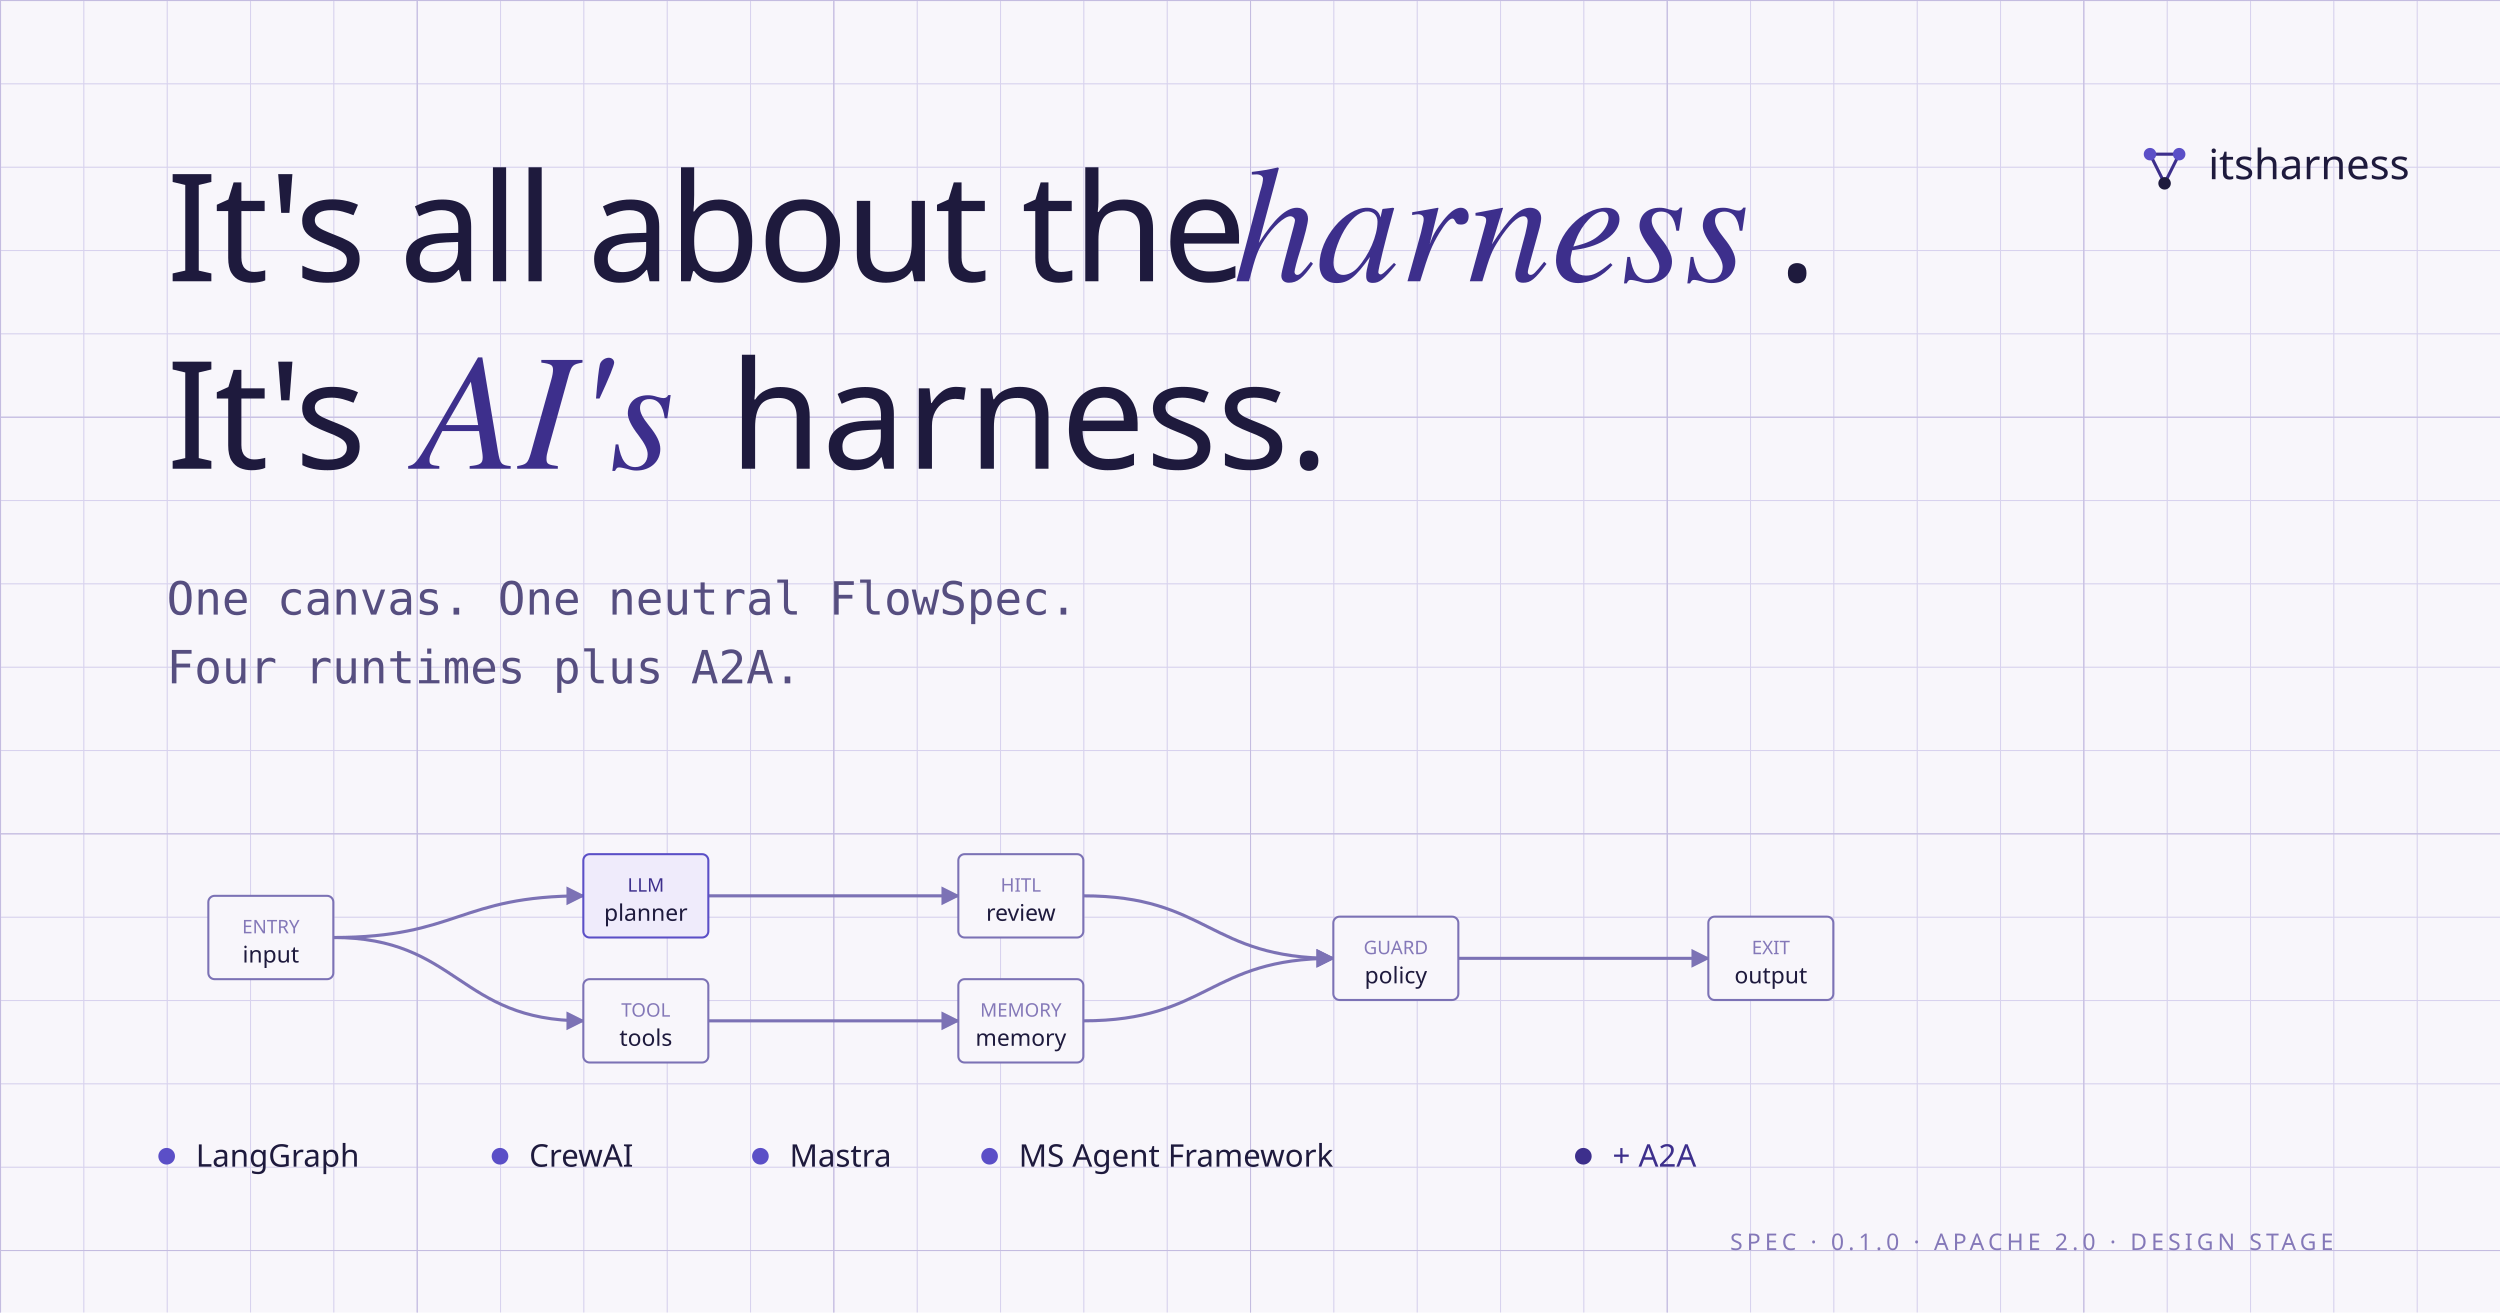
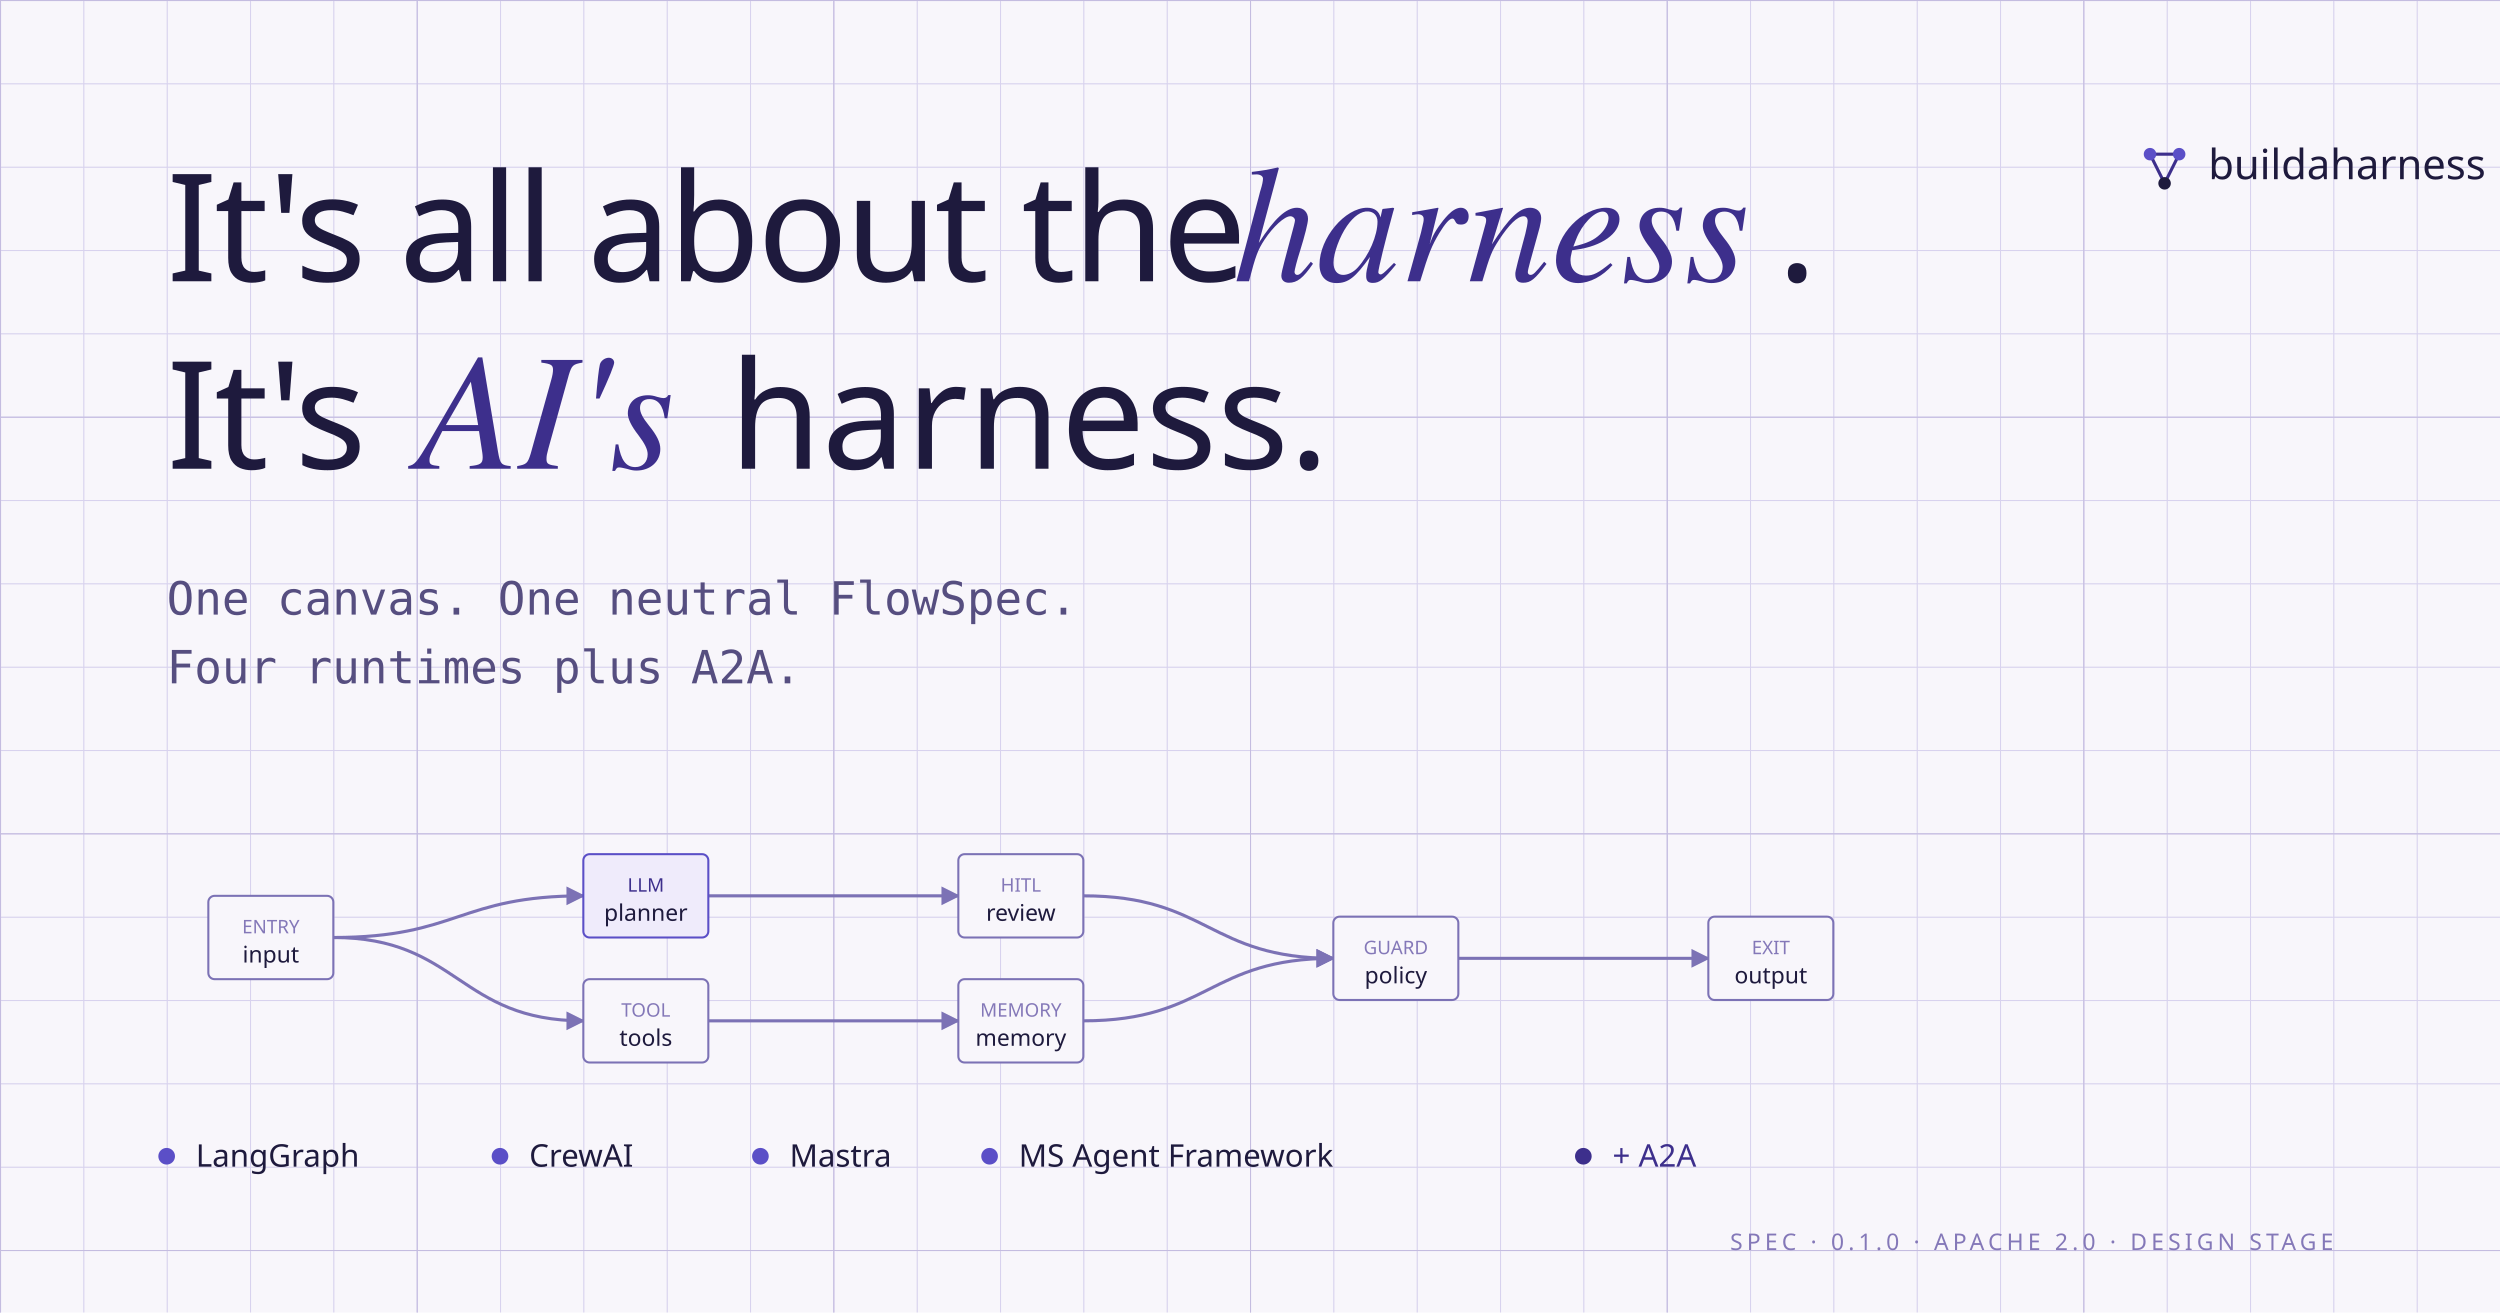
<svg xmlns="http://www.w3.org/2000/svg" viewBox="0 0 1200 630" width="1200" height="630">
  <defs>
    <pattern id="grid" width="40" height="40" patternUnits="userSpaceOnUse">
      <path d="M 40 0 L 0 0 0 40" fill="none" stroke="#D8D2EE" stroke-width="1" />
    </pattern>
    <pattern id="grid-strong" width="200" height="200" patternUnits="userSpaceOnUse">
      <path d="M 200 0 L 0 0 0 200" fill="none" stroke="#C4BCE0" stroke-width="1" />
    </pattern>
    <marker id="arrow" viewBox="0 0 10 10" refX="9" refY="5" markerWidth="6" markerHeight="6" orient="auto-start-reverse">
      <path d="M0 0 L10 5 L0 10 z" fill="#7C72B5" />
    </marker>
  </defs>
  <rect width="1200" height="630" fill="#F8F6FB" />
  <rect width="1200" height="630" fill="url(#grid)" />
  <rect width="1200" height="630" fill="url(#grid-strong)" />
  <text x="80" y="135" font-family="IBM Plex Sans, sans-serif" font-weight="300" font-size="72" fill="#1E1A3D" letter-spacing="-1.5">It's all about the</text>
  <text x="592" y="135" font-family="Instrument Serif, Times, serif" font-style="italic" font-size="80" fill="#3D2F8C">harness</text>
  <text x="853" y="135" font-family="IBM Plex Sans, sans-serif" font-weight="300" font-size="72" fill="#1E1A3D">.</text>
  <text x="80" y="225" font-family="IBM Plex Sans, sans-serif" font-weight="300" font-size="72" fill="#1E1A3D" letter-spacing="-1.5">It's</text>
  <text x="200" y="225" font-family="Instrument Serif, Times, serif" font-style="italic" font-size="80" fill="#3D2F8C">AI's</text>
  <text x="350" y="225" font-family="IBM Plex Sans, sans-serif" font-weight="300" font-size="72" fill="#1E1A3D">harness.</text>
  <text x="80" y="295" font-family="IBM Plex Mono, monospace" font-size="22" fill="#564E80" letter-spacing="0">One canvas. One neutral FlowSpec.</text>
  <text x="80" y="328" font-family="IBM Plex Mono, monospace" font-size="22" fill="#564E80">Four runtimes plus A2A.</text>
  <g transform="translate(80, 400)">
    <path d="M 80 50 C 140 50, 140 30, 200 30" fill="none" stroke="#7C72B5" stroke-width="1.5" marker-end="url(#arrow)" />
    <path d="M 80 50 C 140 50, 140 90, 200 90" fill="none" stroke="#7C72B5" stroke-width="1.5" marker-end="url(#arrow)" />
    <path d="M 260 30 C 320 30, 320 30, 380 30" fill="none" stroke="#7C72B5" stroke-width="1.5" marker-end="url(#arrow)" />
    <path d="M 260 90 C 320 90, 320 90, 380 90" fill="none" stroke="#7C72B5" stroke-width="1.5" marker-end="url(#arrow)" />
    <path d="M 440 30 C 500 30, 500 60, 560 60" fill="none" stroke="#7C72B5" stroke-width="1.5" marker-end="url(#arrow)" />
    <path d="M 440 90 C 500 90, 500 60, 560 60" fill="none" stroke="#7C72B5" stroke-width="1.5" marker-end="url(#arrow)" />
    <path d="M 620 60 C 680 60, 680 60, 740 60" fill="none" stroke="#7C72B5" stroke-width="1.5" marker-end="url(#arrow)" />
    <g>
      <rect x="20" y="30" width="60" height="40" rx="3" fill="#F8F6FB" stroke="#7C72B5" />
      <text x="50" y="48" text-anchor="middle" font-family="IBM Plex Mono" font-size="9" fill="#8478B8">ENTRY</text>
      <text x="50" y="62" text-anchor="middle" font-family="IBM Plex Mono" font-size="11" fill="#1E1A3D" font-weight="500">input</text>
    </g>
    <g>
      <rect x="200" y="10" width="60" height="40" rx="3" fill="#EFEBFB" stroke="#5B4FC7" />
      <text x="230" y="28" text-anchor="middle" font-family="IBM Plex Mono" font-size="9" fill="#3D2F8C">LLM</text>
      <text x="230" y="42" text-anchor="middle" font-family="IBM Plex Mono" font-size="11" fill="#1E1A3D" font-weight="500">planner</text>
    </g>
    <g>
      <rect x="200" y="70" width="60" height="40" rx="3" fill="#F8F6FB" stroke="#7C72B5" />
      <text x="230" y="88" text-anchor="middle" font-family="IBM Plex Mono" font-size="9" fill="#8478B8">TOOL</text>
      <text x="230" y="102" text-anchor="middle" font-family="IBM Plex Mono" font-size="11" fill="#1E1A3D" font-weight="500">tools</text>
    </g>
    <g>
      <rect x="380" y="10" width="60" height="40" rx="3" fill="#F8F6FB" stroke="#7C72B5" />
      <text x="410" y="28" text-anchor="middle" font-family="IBM Plex Mono" font-size="9" fill="#8478B8">HITL</text>
      <text x="410" y="42" text-anchor="middle" font-family="IBM Plex Mono" font-size="11" fill="#1E1A3D" font-weight="500">review</text>
    </g>
    <g>
      <rect x="380" y="70" width="60" height="40" rx="3" fill="#F8F6FB" stroke="#7C72B5" />
      <text x="410" y="88" text-anchor="middle" font-family="IBM Plex Mono" font-size="9" fill="#8478B8">MEMORY</text>
      <text x="410" y="102" text-anchor="middle" font-family="IBM Plex Mono" font-size="11" fill="#1E1A3D" font-weight="500">memory</text>
    </g>
    <g>
      <rect x="560" y="40" width="60" height="40" rx="3" fill="#F8F6FB" stroke="#7C72B5" />
      <text x="590" y="58" text-anchor="middle" font-family="IBM Plex Mono" font-size="9" fill="#8478B8">GUARD</text>
      <text x="590" y="72" text-anchor="middle" font-family="IBM Plex Mono" font-size="11" fill="#1E1A3D" font-weight="500">policy</text>
    </g>
    <g>
      <rect x="740" y="40" width="60" height="40" rx="3" fill="#F8F6FB" stroke="#7C72B5" />
      <text x="770" y="58" text-anchor="middle" font-family="IBM Plex Mono" font-size="9" fill="#8478B8">EXIT</text>
      <text x="770" y="72" text-anchor="middle" font-family="IBM Plex Mono" font-size="11" fill="#1E1A3D" font-weight="500">output</text>
    </g>
  </g>
  <g transform="translate(80, 555)">
    <g>
      <circle cx="0" cy="0" r="4" fill="#5B4FC7" />
      <text x="14" y="5" font-family="IBM Plex Mono" font-size="15" fill="#1E1A3D" font-weight="500">LangGraph</text>
    </g>
    <g transform="translate(160, 0)">
      <circle cx="0" cy="0" r="4" fill="#5B4FC7" />
      <text x="14" y="5" font-family="IBM Plex Mono" font-size="15" fill="#1E1A3D" font-weight="500">CrewAI</text>
    </g>
    <g transform="translate(285, 0)">
      <circle cx="0" cy="0" r="4" fill="#5B4FC7" />
      <text x="14" y="5" font-family="IBM Plex Mono" font-size="15" fill="#1E1A3D" font-weight="500">Mastra</text>
    </g>
    <g transform="translate(395, 0)">
      <circle cx="0" cy="0" r="4" fill="#5B4FC7" />
      <text x="14" y="5" font-family="IBM Plex Mono" font-size="15" fill="#1E1A3D" font-weight="500">MS Agent Framework</text>
    </g>
    <g transform="translate(680, 0)">
      <circle cx="0" cy="0" r="4" fill="#3D2F8C" />
      <text x="14" y="5" font-family="IBM Plex Mono" font-size="15" fill="#3D2F8C" font-weight="500">+ A2A</text>
    </g>
  </g>
  <g transform="translate(1040, 80)">
    <line x1="-8" y1="-6" x2="6" y2="-6" stroke="#3D2F8C" stroke-width="1.5" />
    <line x1="-8" y1="-6" x2="-1" y2="8" stroke="#3D2F8C" stroke-width="1.5" />
    <line x1="6" y1="-6" x2="-1" y2="8" stroke="#3D2F8C" stroke-width="1.5" />
    <circle cx="-8" cy="-6" r="3" fill="#5B4FC7" />
    <circle cx="6" cy="-6" r="3" fill="#5B4FC7" />
    <circle cx="-1" cy="8" r="3" fill="#1E1A3D" />
-     <text x="20" y="6" font-family="IBM Plex Mono" font-size="20" font-weight="500" fill="#1E1A3D">itsharness</text>
+     <text x="20" y="6" font-family="IBM Plex Mono" font-size="20" font-weight="500" fill="#1E1A3D">buildaharness</text>
  </g>
  <text x="1120" y="600" text-anchor="end" font-family="IBM Plex Mono" font-size="11" fill="#8478B8" letter-spacing="2">SPEC · 0.1.0 · APACHE 2.0 · DESIGN STAGE</text>
</svg>
